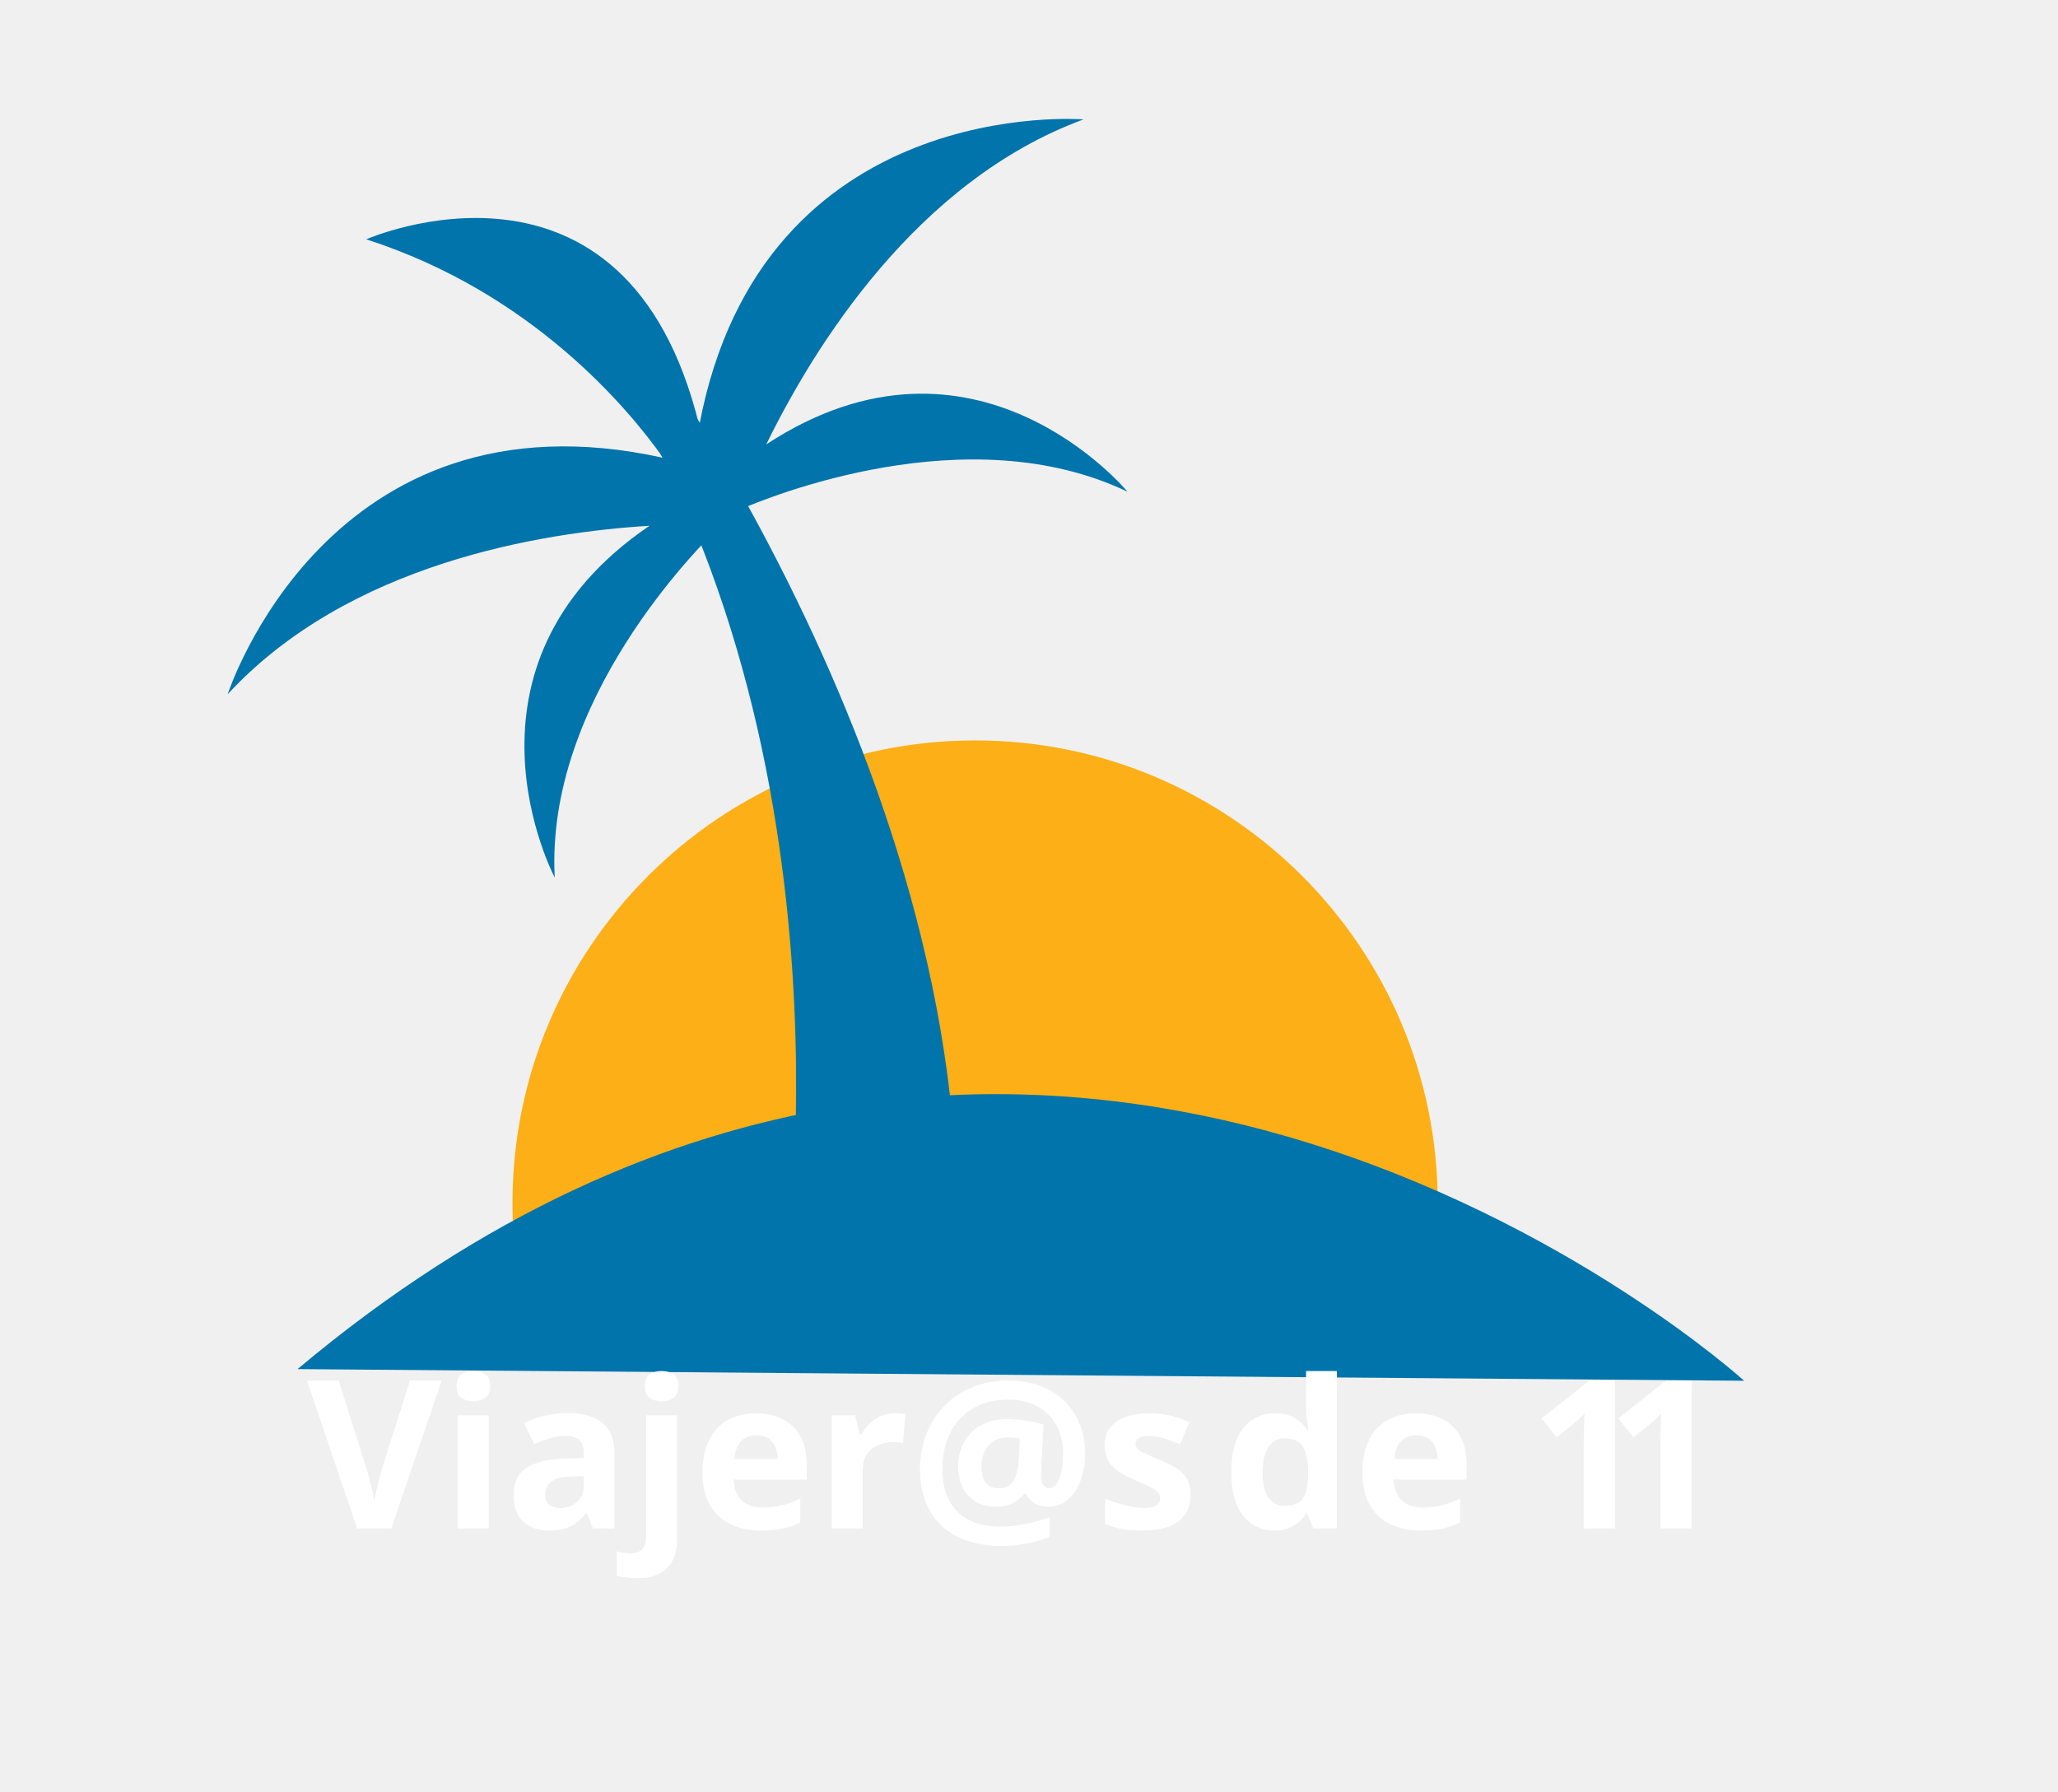
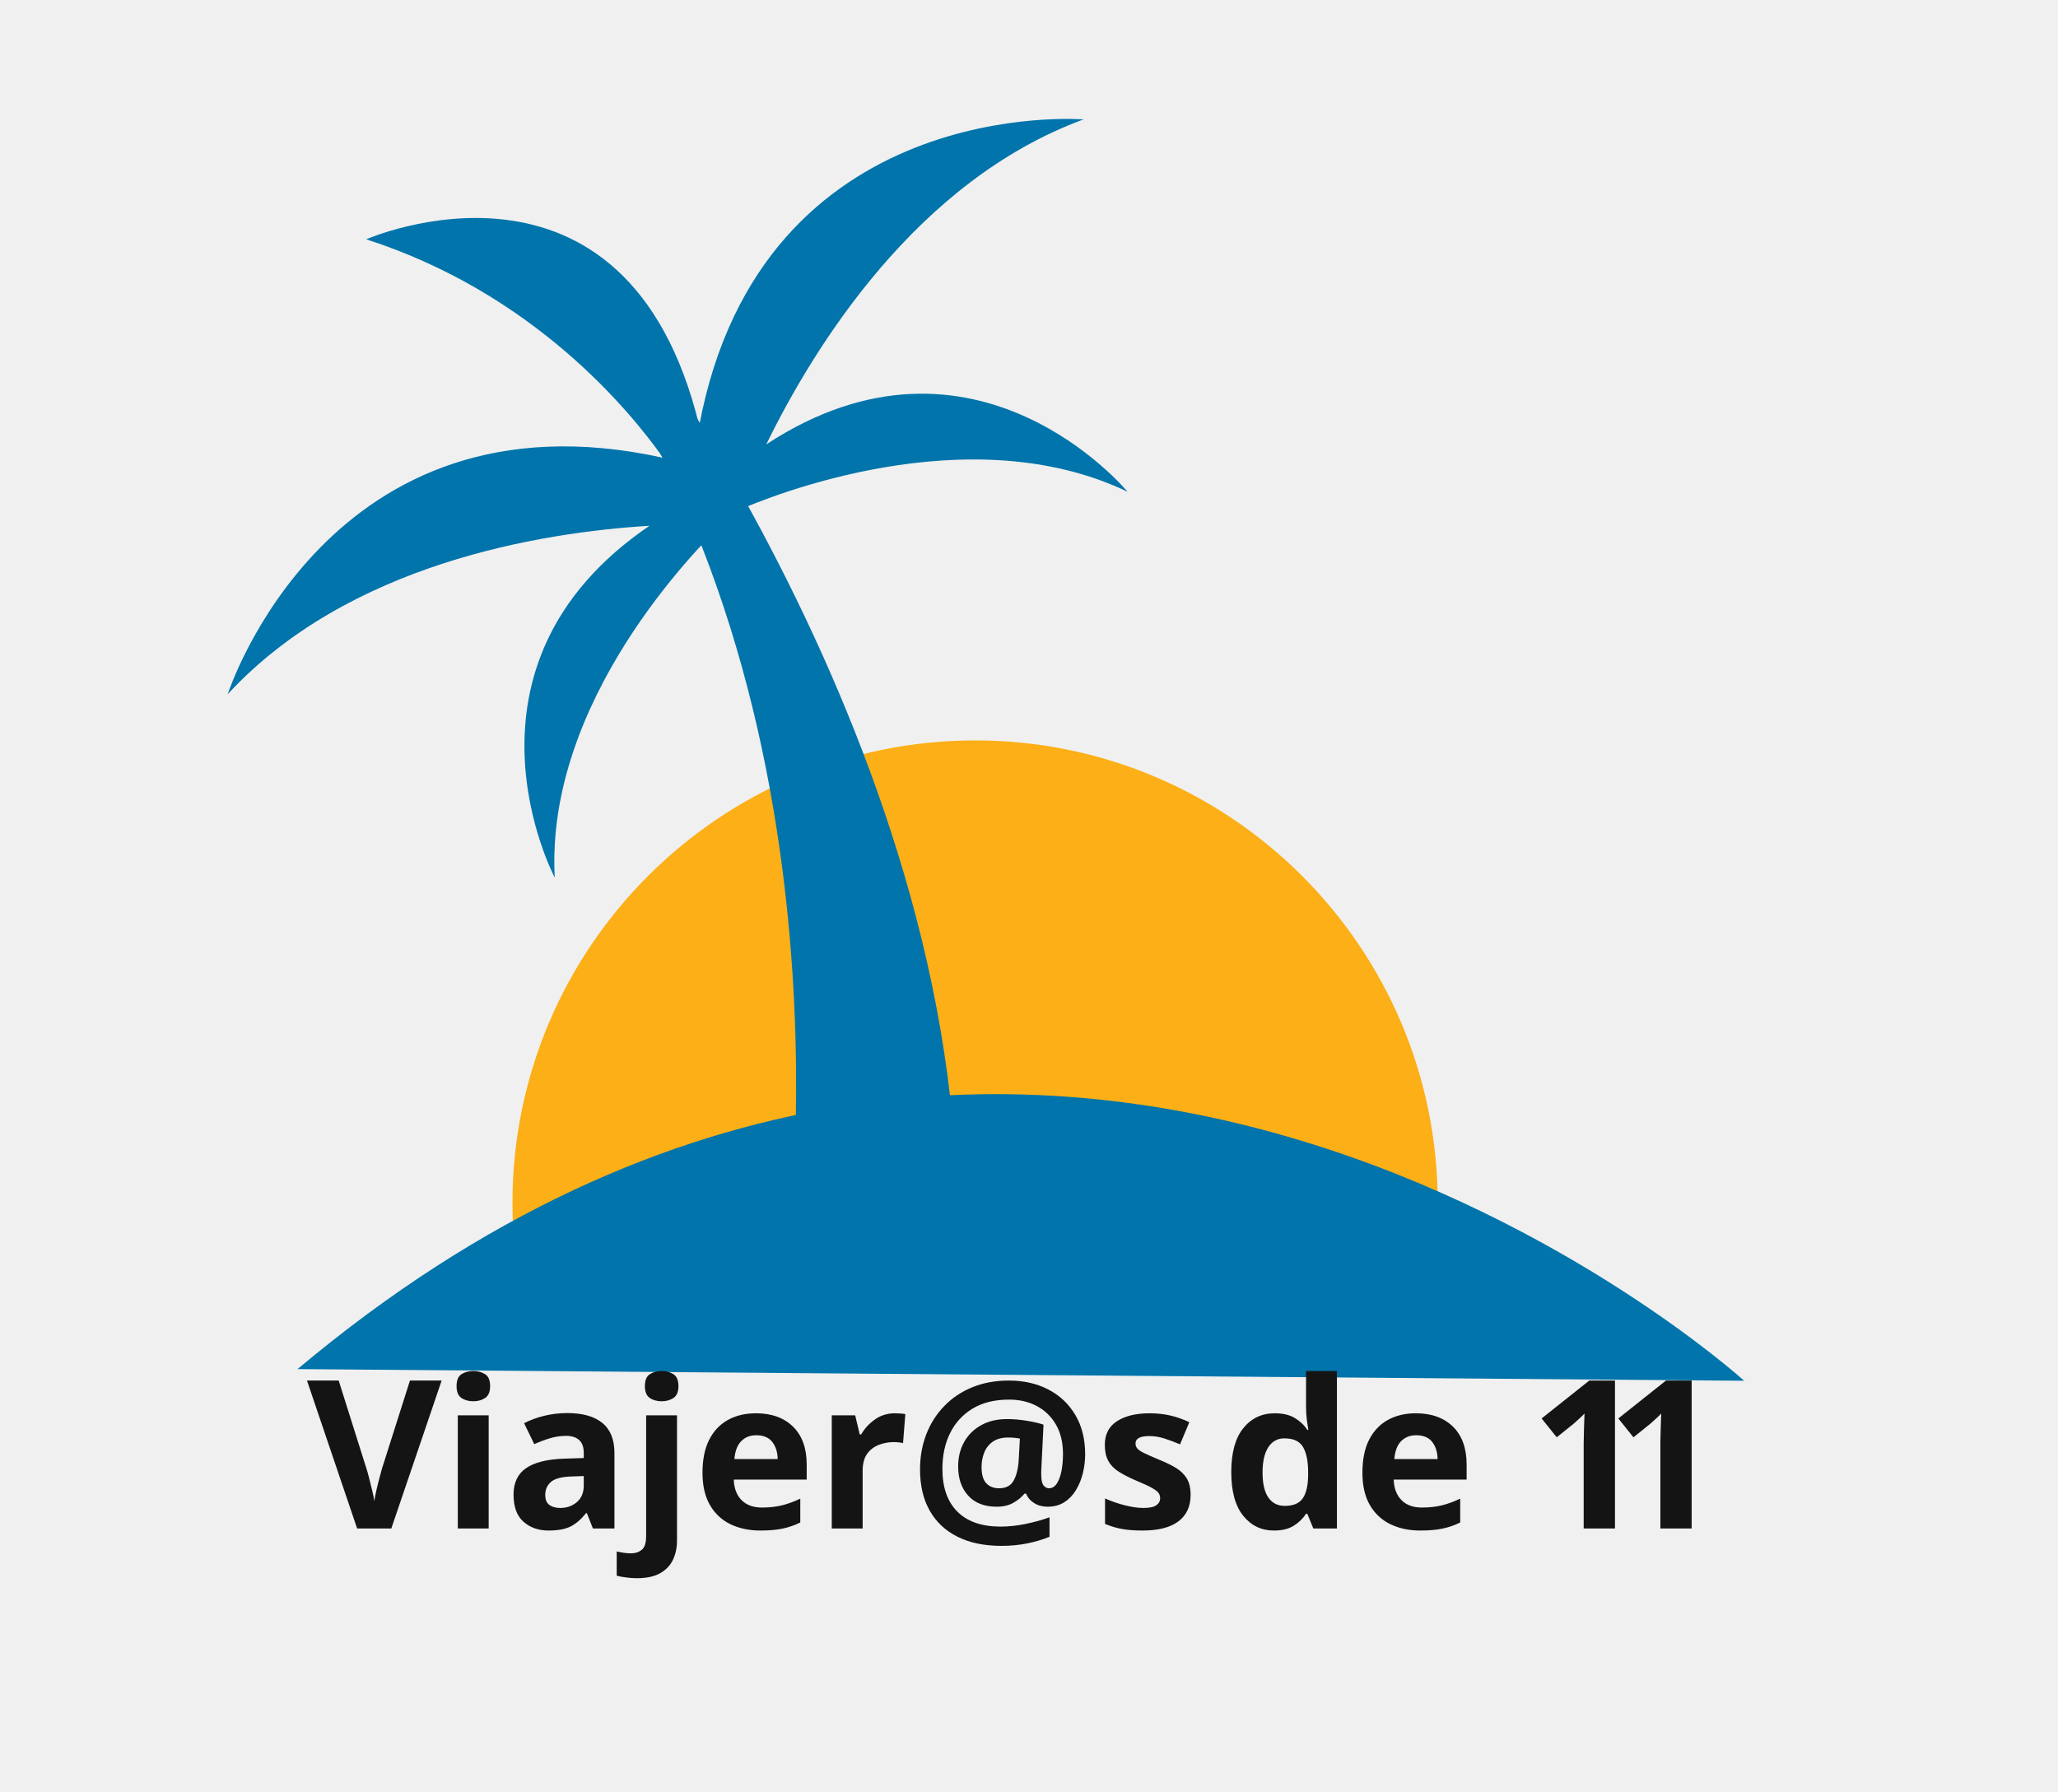
<svg xmlns="http://www.w3.org/2000/svg" width="100%" height="100%" viewBox="0 0 3684 3208" version="1.1" xml:space="preserve" style="fill-rule:evenodd;clip-rule:evenodd;stroke-linejoin:round;stroke-miterlimit:10;">
  <rect id="Mesa-de-trabajo1" x="0" y="0" width="3683.633" height="3207.317" style="fill:none;" />
  <g>
    <g>
      <path d="M934.781,2323.043c-11.392,-54.655 -17.39,-111.356 -17.39,-169.442c0,-457.071 371.067,-828.117 828.126,-828.117c457.047,0 828.117,371.046 828.117,828.117c0,58.087 -6.011,114.787 -17.399,169.442l-1621.454,0Z" style="fill:#fcaf16;" />
      <path d="M3122.178,2471.826c0,0 -1255.732,-1140.451 -2589.569,-20.859l2589.569,20.859Z" style="fill:#0074ab;" />
      <path d="M1406.819,2262.258c0,0 145.139,-992.817 -381.025,-1706.397l53.478,-56.199c0,0 672.089,859.245 632.56,1758.689c0,0 -110.127,47.952 -305.013,3.908" style="fill:#0074ab;" />
      <path d="M1251.709,761.836c112.092,-595.291 687.953,-548.067 687.953,-548.067c-299.014,109.972 -482.523,407.002 -567.963,581.764c374.416,-245.432 646.686,84.77 646.686,84.77c-285.451,-136.834 -642.002,9.034 -698.631,33.889c-13.682,9.189 -22.023,19.263 -27.58,24.58c-44.67,42.756 -316.092,316.126 -299.139,632.239c0,0 -200.581,-378.06 169.618,-629.79c-194.146,11.926 -538.862,67.527 -755.045,301.535c-0,0 179.038,-555.81 779.416,-423.218c-60.47,-85.678 -233.143,-295.202 -531.49,-391.121c0,0 465.388,-204.612 596.174,333.417" style="fill:#0074ab;" />
    </g>
-     <text x="549.531px" y="2736.255px" style="font-family:'ClarikaGrotesque-Black', 'Clarika Grotesque';font-weight:900;font-size:370.868px;fill:#ffffff;stroke:none;">Viajer@s <tspan x="2187.385px " y="2736.255px ">d</tspan>e 1<tspan x="2875.058px " y="2736.255px ">1</tspan>
+     <text x="549.531px" y="2736.255px" style="font-family:'ClarikaGrotesque-Black', 'Clarika Grotesque';font-weight:900;font-size:370.868px;fill:#141414;stroke:none;">Viajer@s <tspan x="2187.385px " y="2736.255px ">d</tspan>e 1<tspan x="2875.058px " y="2736.255px ">1</tspan>
    </text>
  </g>
</svg>
